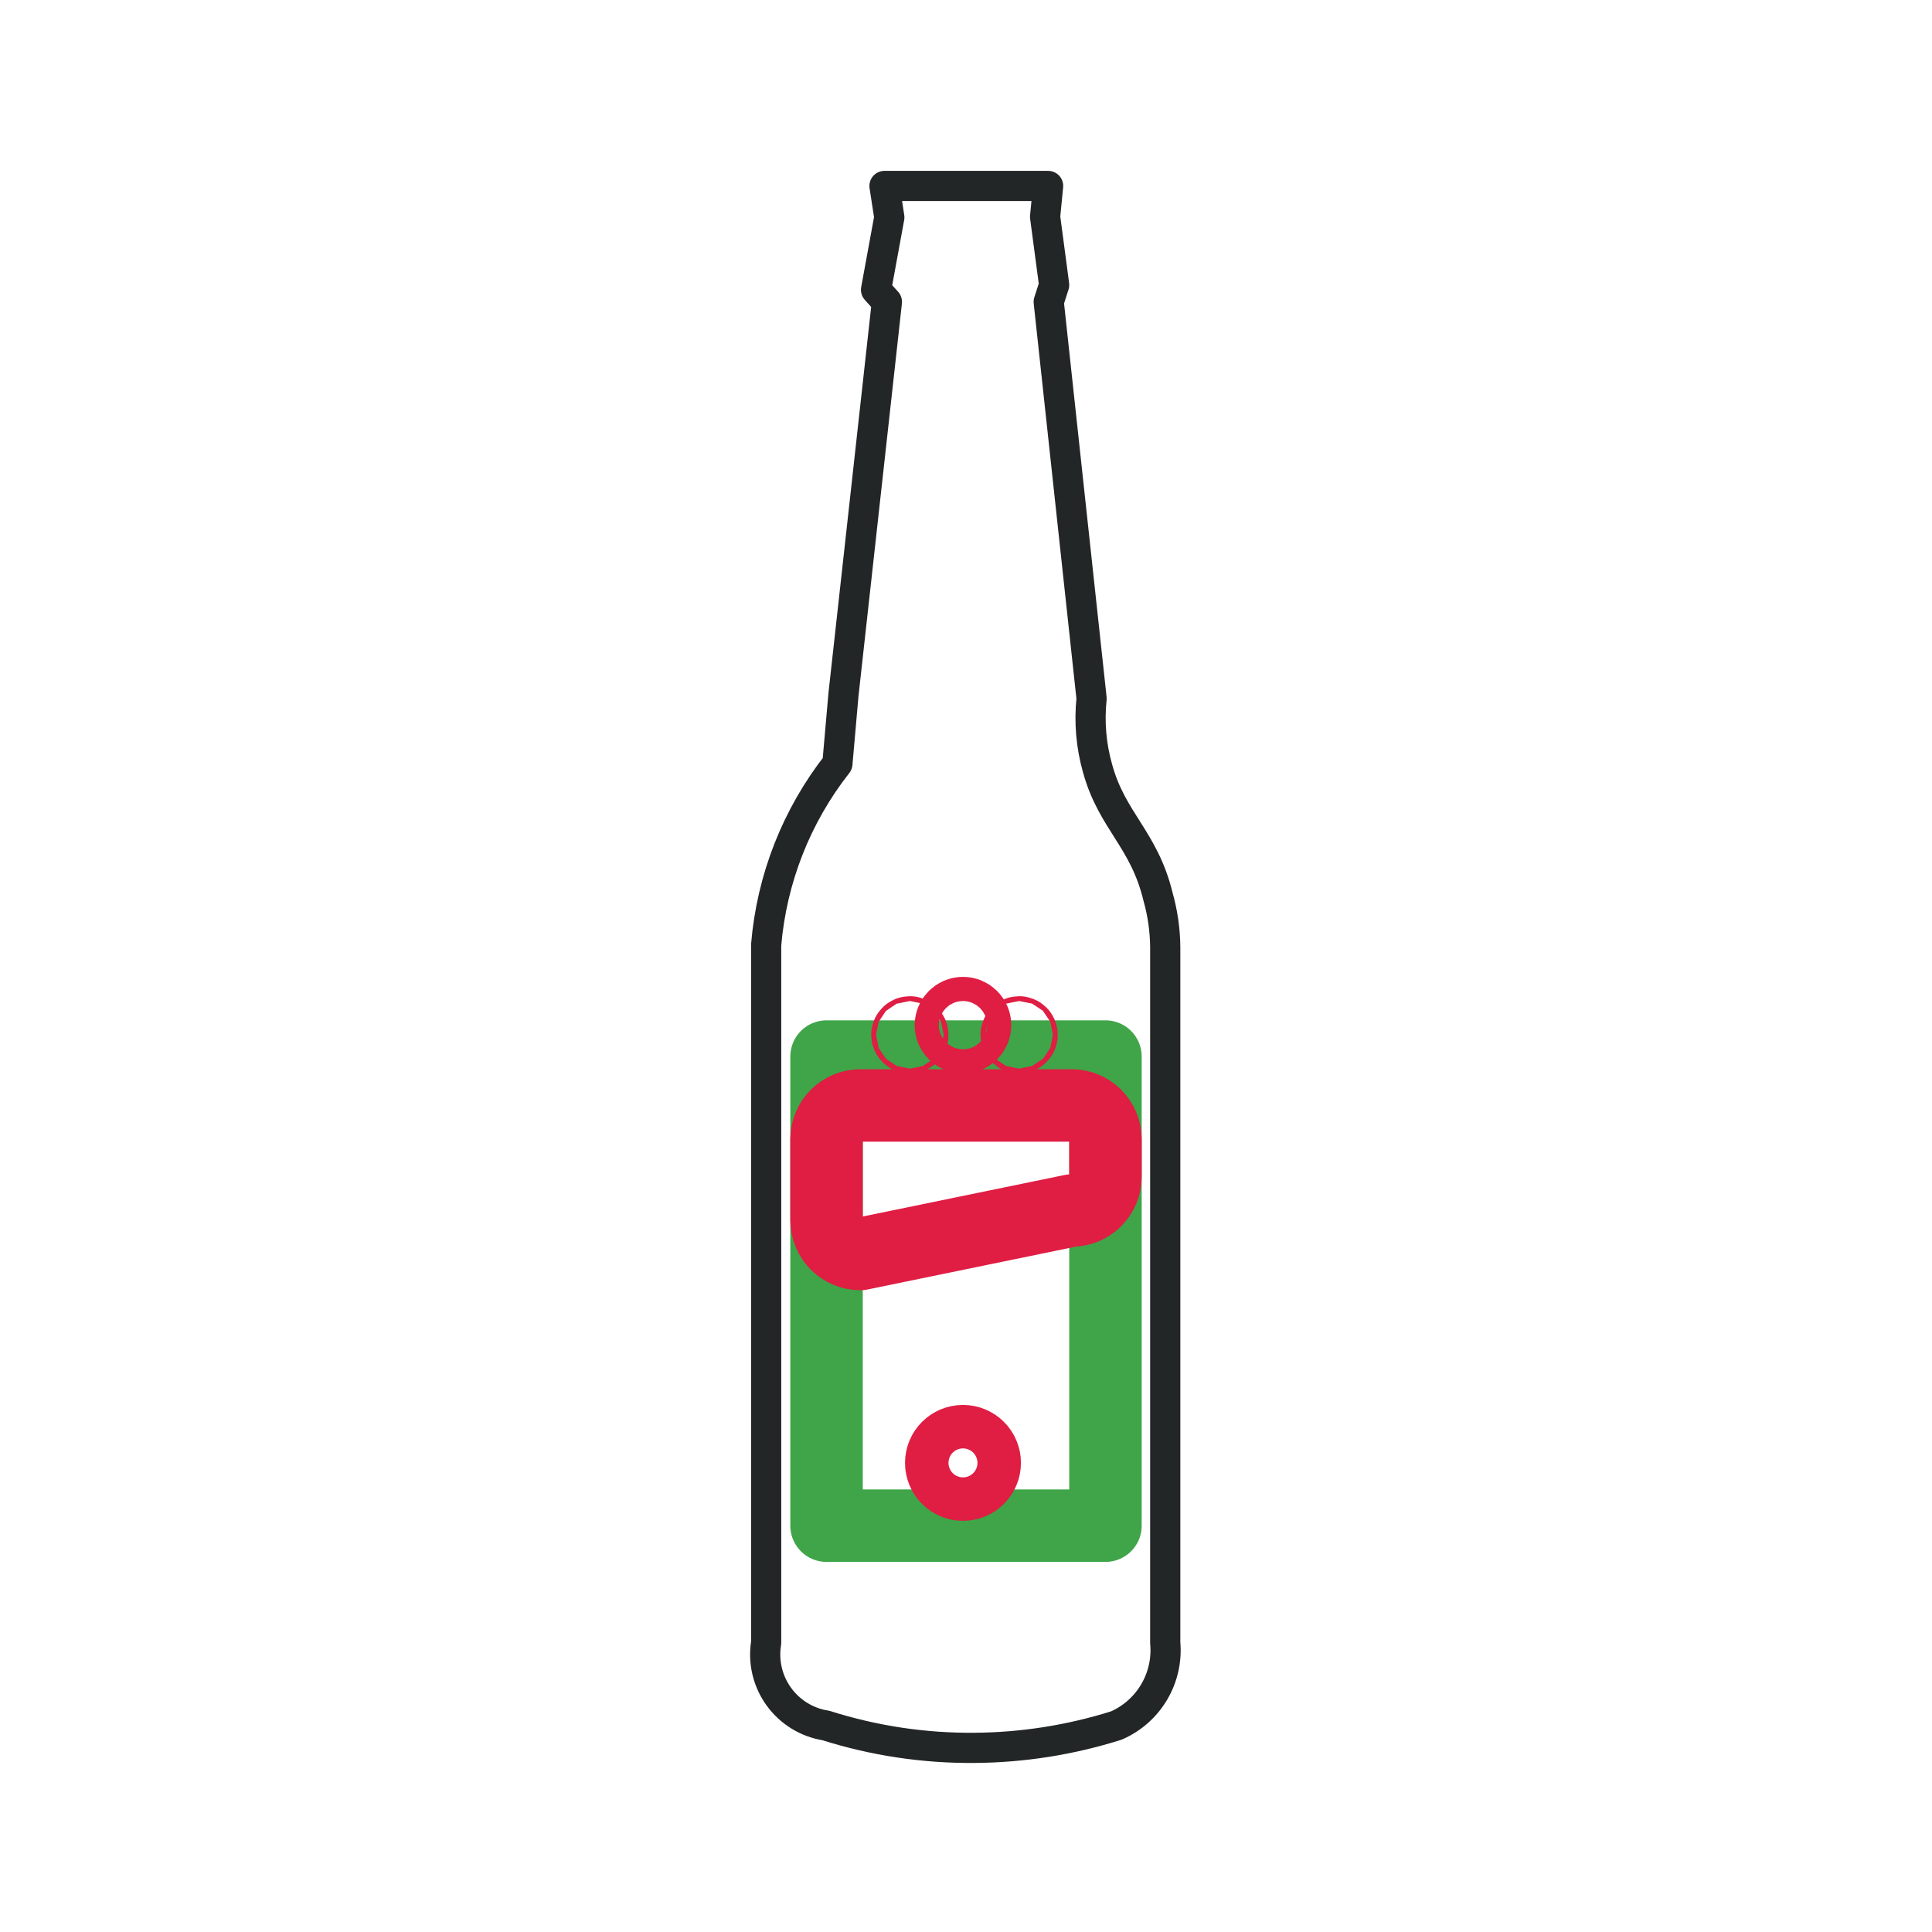
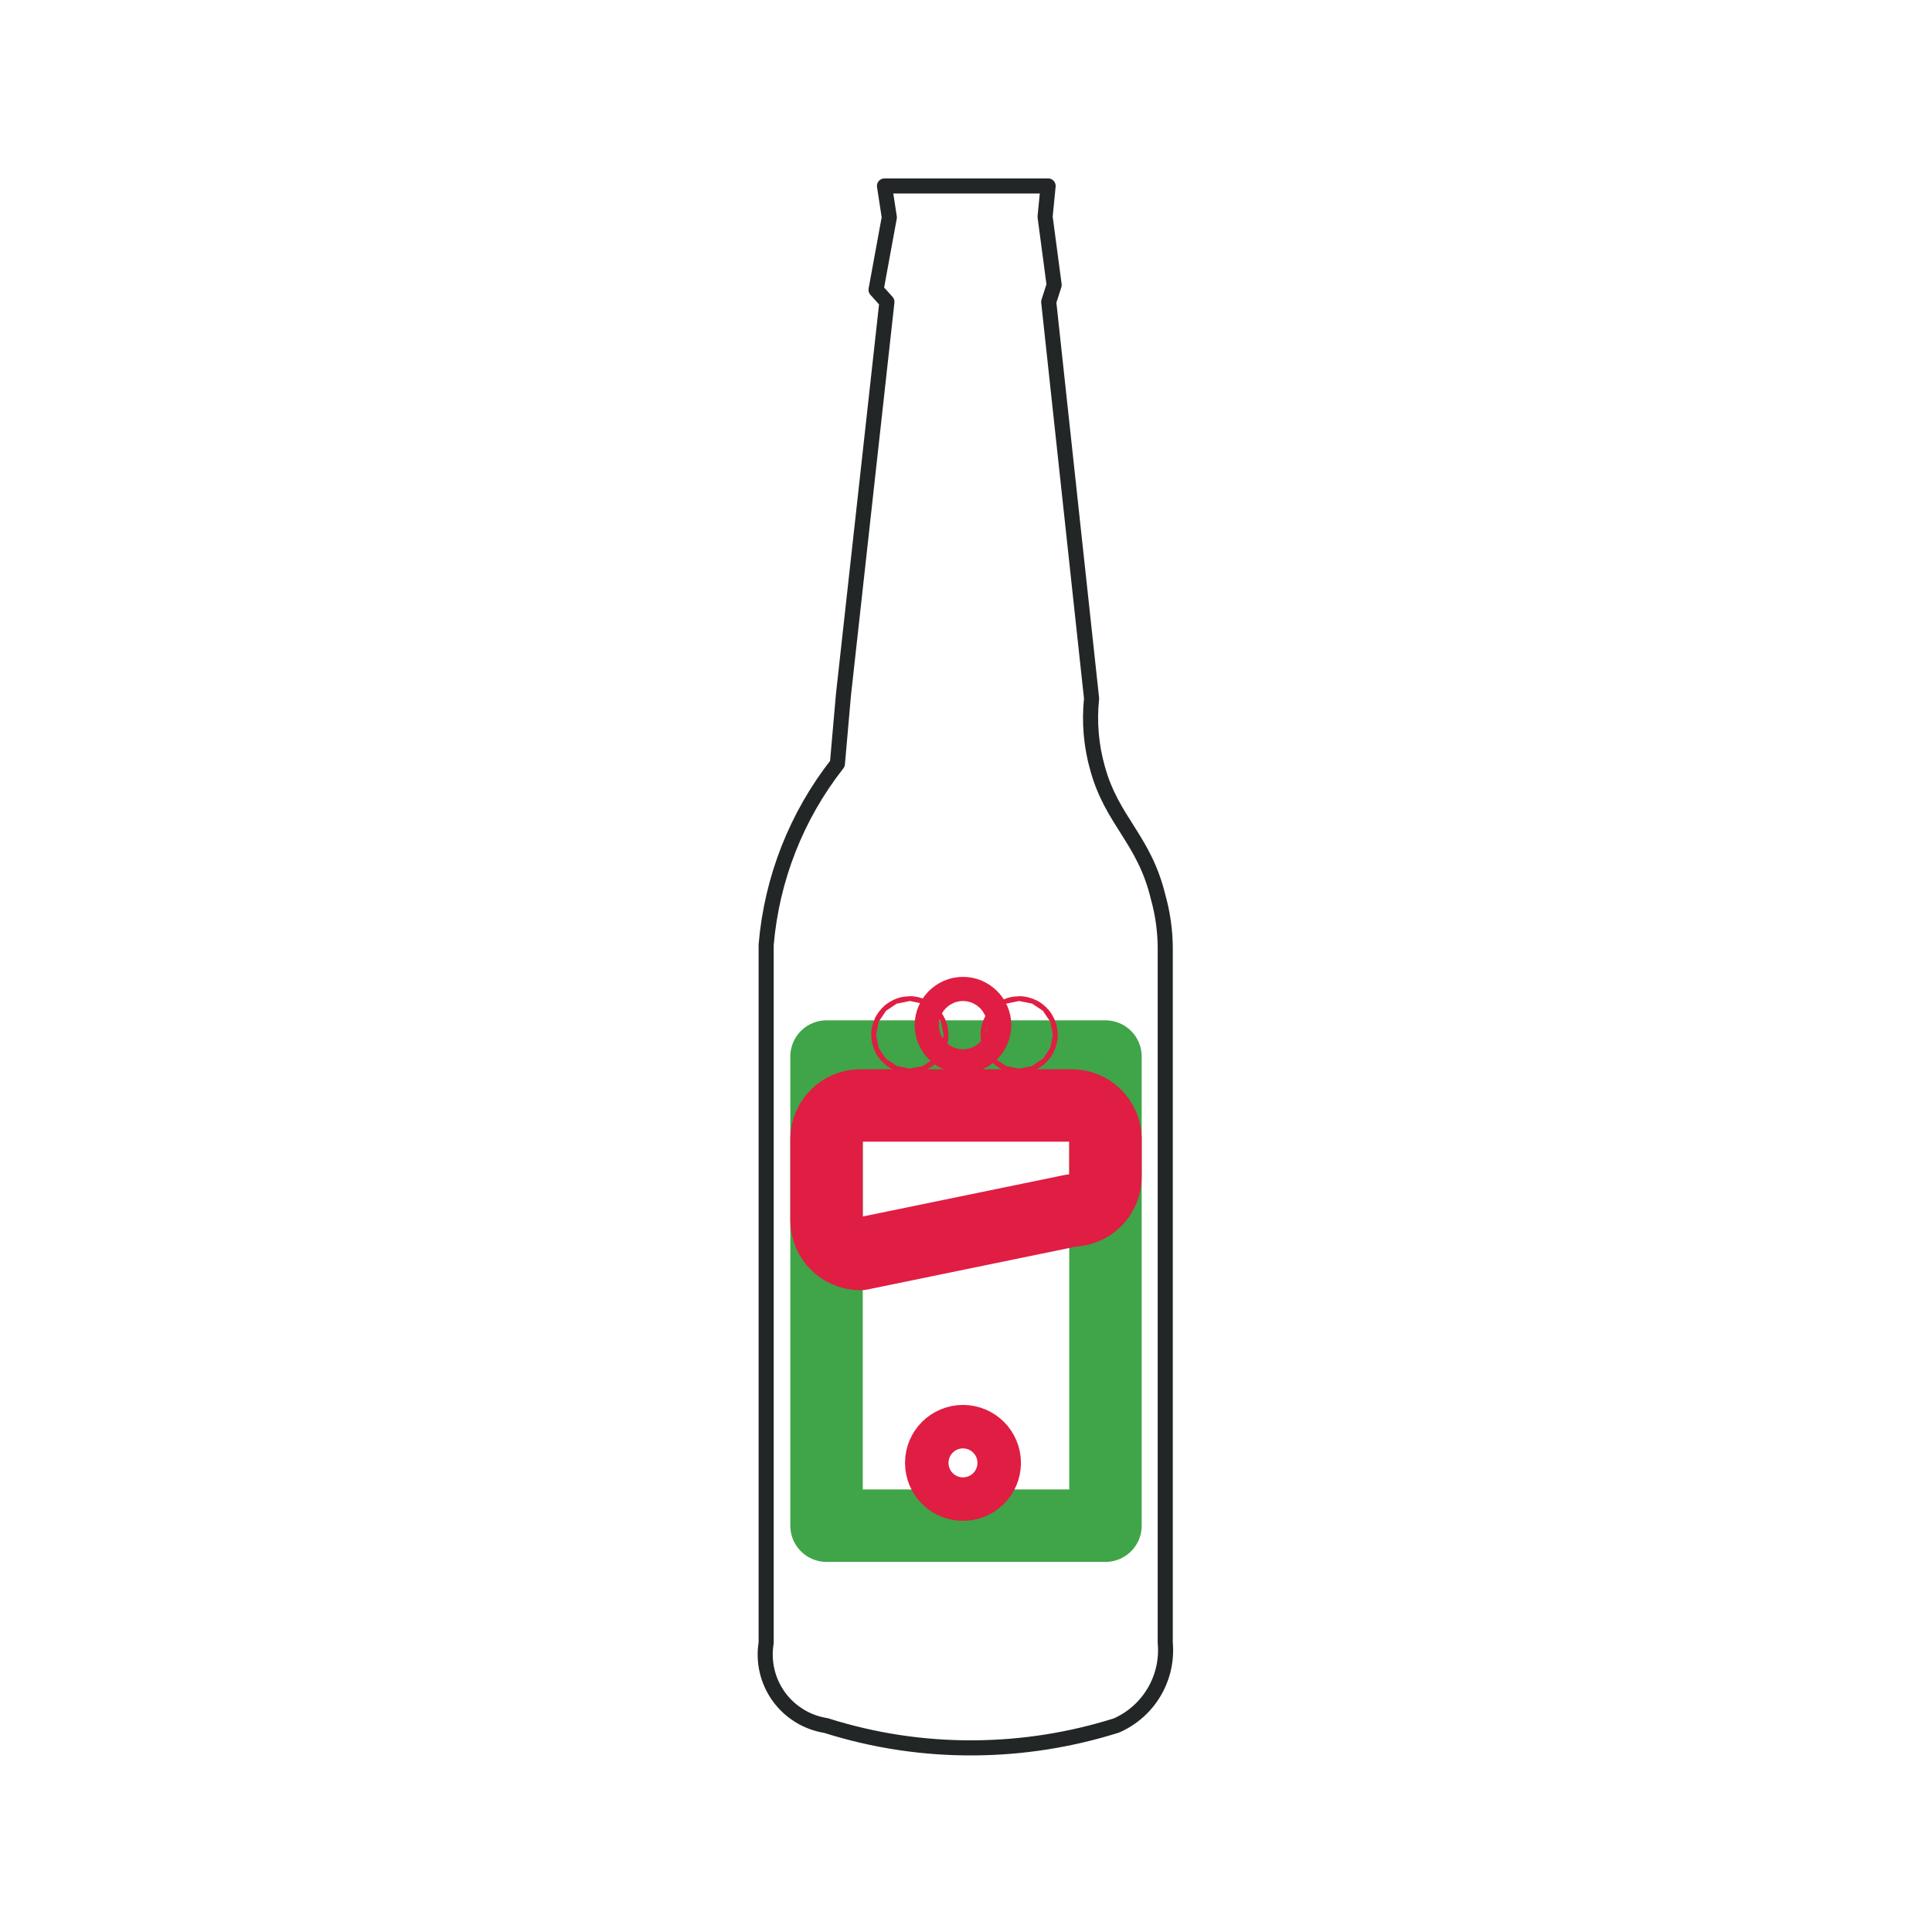
<svg xmlns="http://www.w3.org/2000/svg" viewBox="0 0 32 32">
  <g fill="none" stroke-linecap="round" stroke-linejoin="round">
-     <path d="M12.69,27.21V15.65a5.62,5.62,0,0,1,1.18-3l.1-1.14L14.69,5l-.18-.2.22-1.2-.08-.52,2.71,0-.05.51.15,1.13L17.37,5l.71,6.57a3.06,3.06,0,0,0,.1,1.16c.24.87.77,1.17,1,2.12a3.18,3.18,0,0,1,.12.84V27.21a1.36,1.36,0,0,1-.81,1.37,8,8,0,0,1-2.35.37,7.91,7.91,0,0,1-2.46-.37A1.19,1.19,0,0,1,12.69,27.21Z" stroke="#232626" stroke-width="0.5" />
+     <path d="M12.69,27.21V15.65a5.62,5.62,0,0,1,1.18-3l.1-1.14L14.69,5l-.18-.2.22-1.2-.08-.52,2.71,0-.05.51.15,1.13L17.37,5l.71,6.57a3.06,3.06,0,0,0,.1,1.16c.24.87.77,1.17,1,2.12a3.18,3.18,0,0,1,.12.84V27.21a1.36,1.36,0,0,1-.81,1.37,8,8,0,0,1-2.35.37,7.91,7.91,0,0,1-2.46-.37A1.19,1.19,0,0,1,12.69,27.21Z" stroke="#232626" stroke-width="0.25" />
    <rect x="13.69" y="17.5" width="4.62" height="7.77" stroke="#3fa548" stroke-width="1.2" />
    <g stroke="#E01D43" stroke-width="1.2">
      <circle cx="16.88" cy="17.14" r="0.04" />
      <circle cx="15.07" cy="17.14" r="0.04" />
      <path d="M17.75,20.05l-3.5.72a.56.56,0,0,1-.56-.56V18.86a.56.56,0,0,1,.56-.55h3.5a.56.56,0,0,1,.56.55v.63A.56.56,0,0,1,17.75,20.05Z" />
      <circle cx="15.95" cy="24.23" r="0.36" />
      <circle cx="15.95" cy="16.98" r="0.2" />
    </g>
  </g>
</svg>
